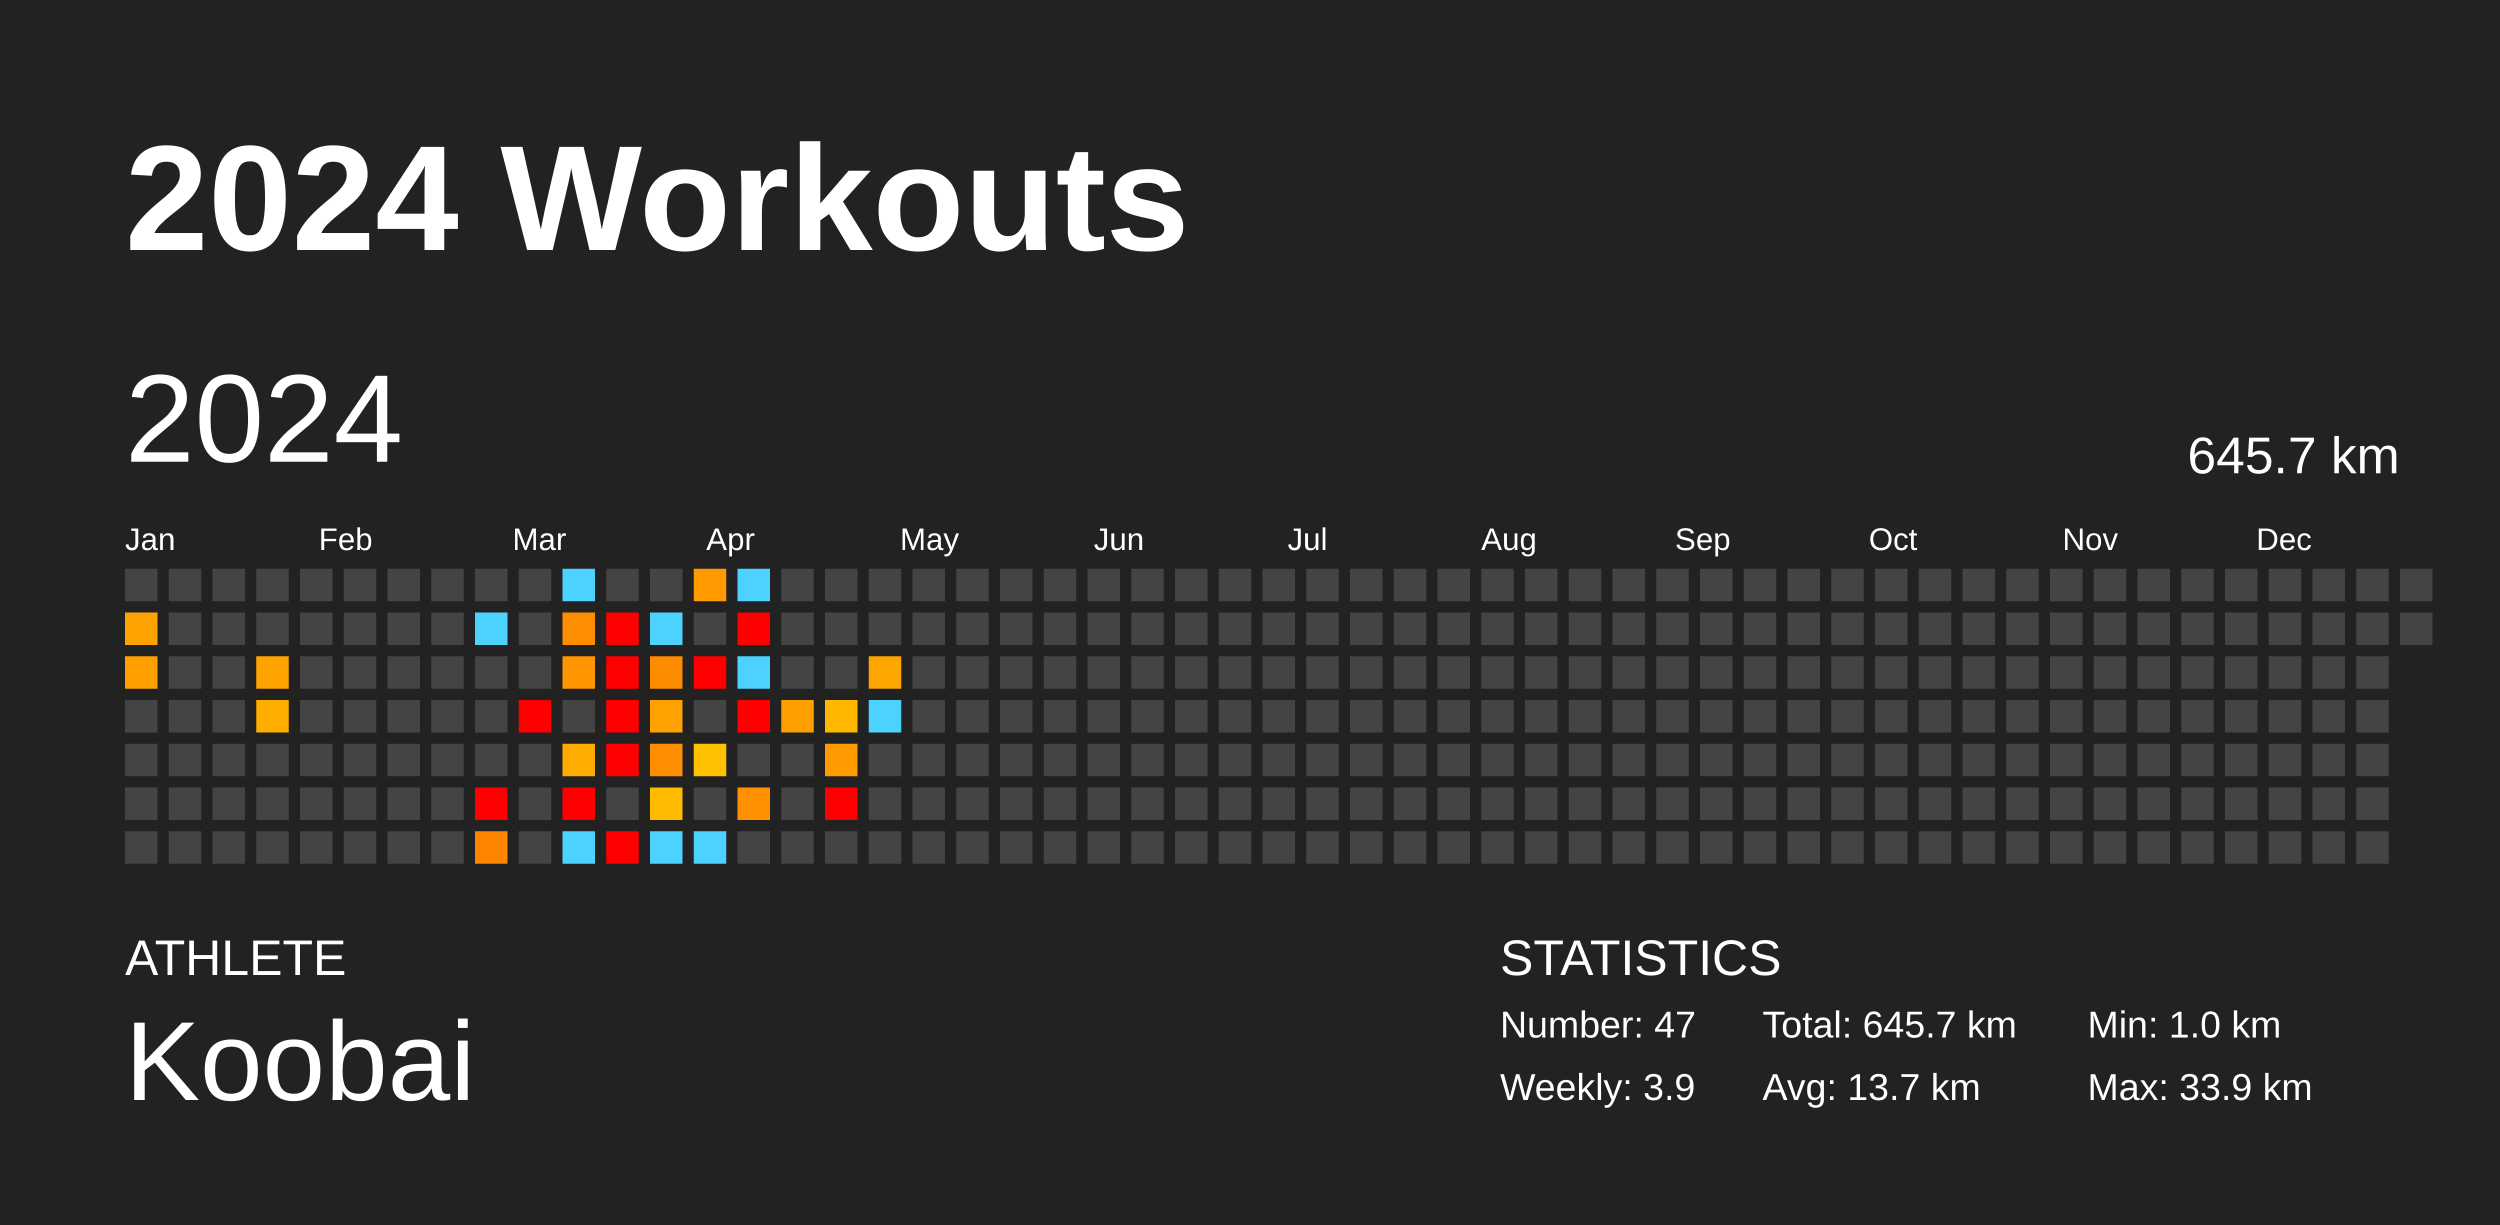
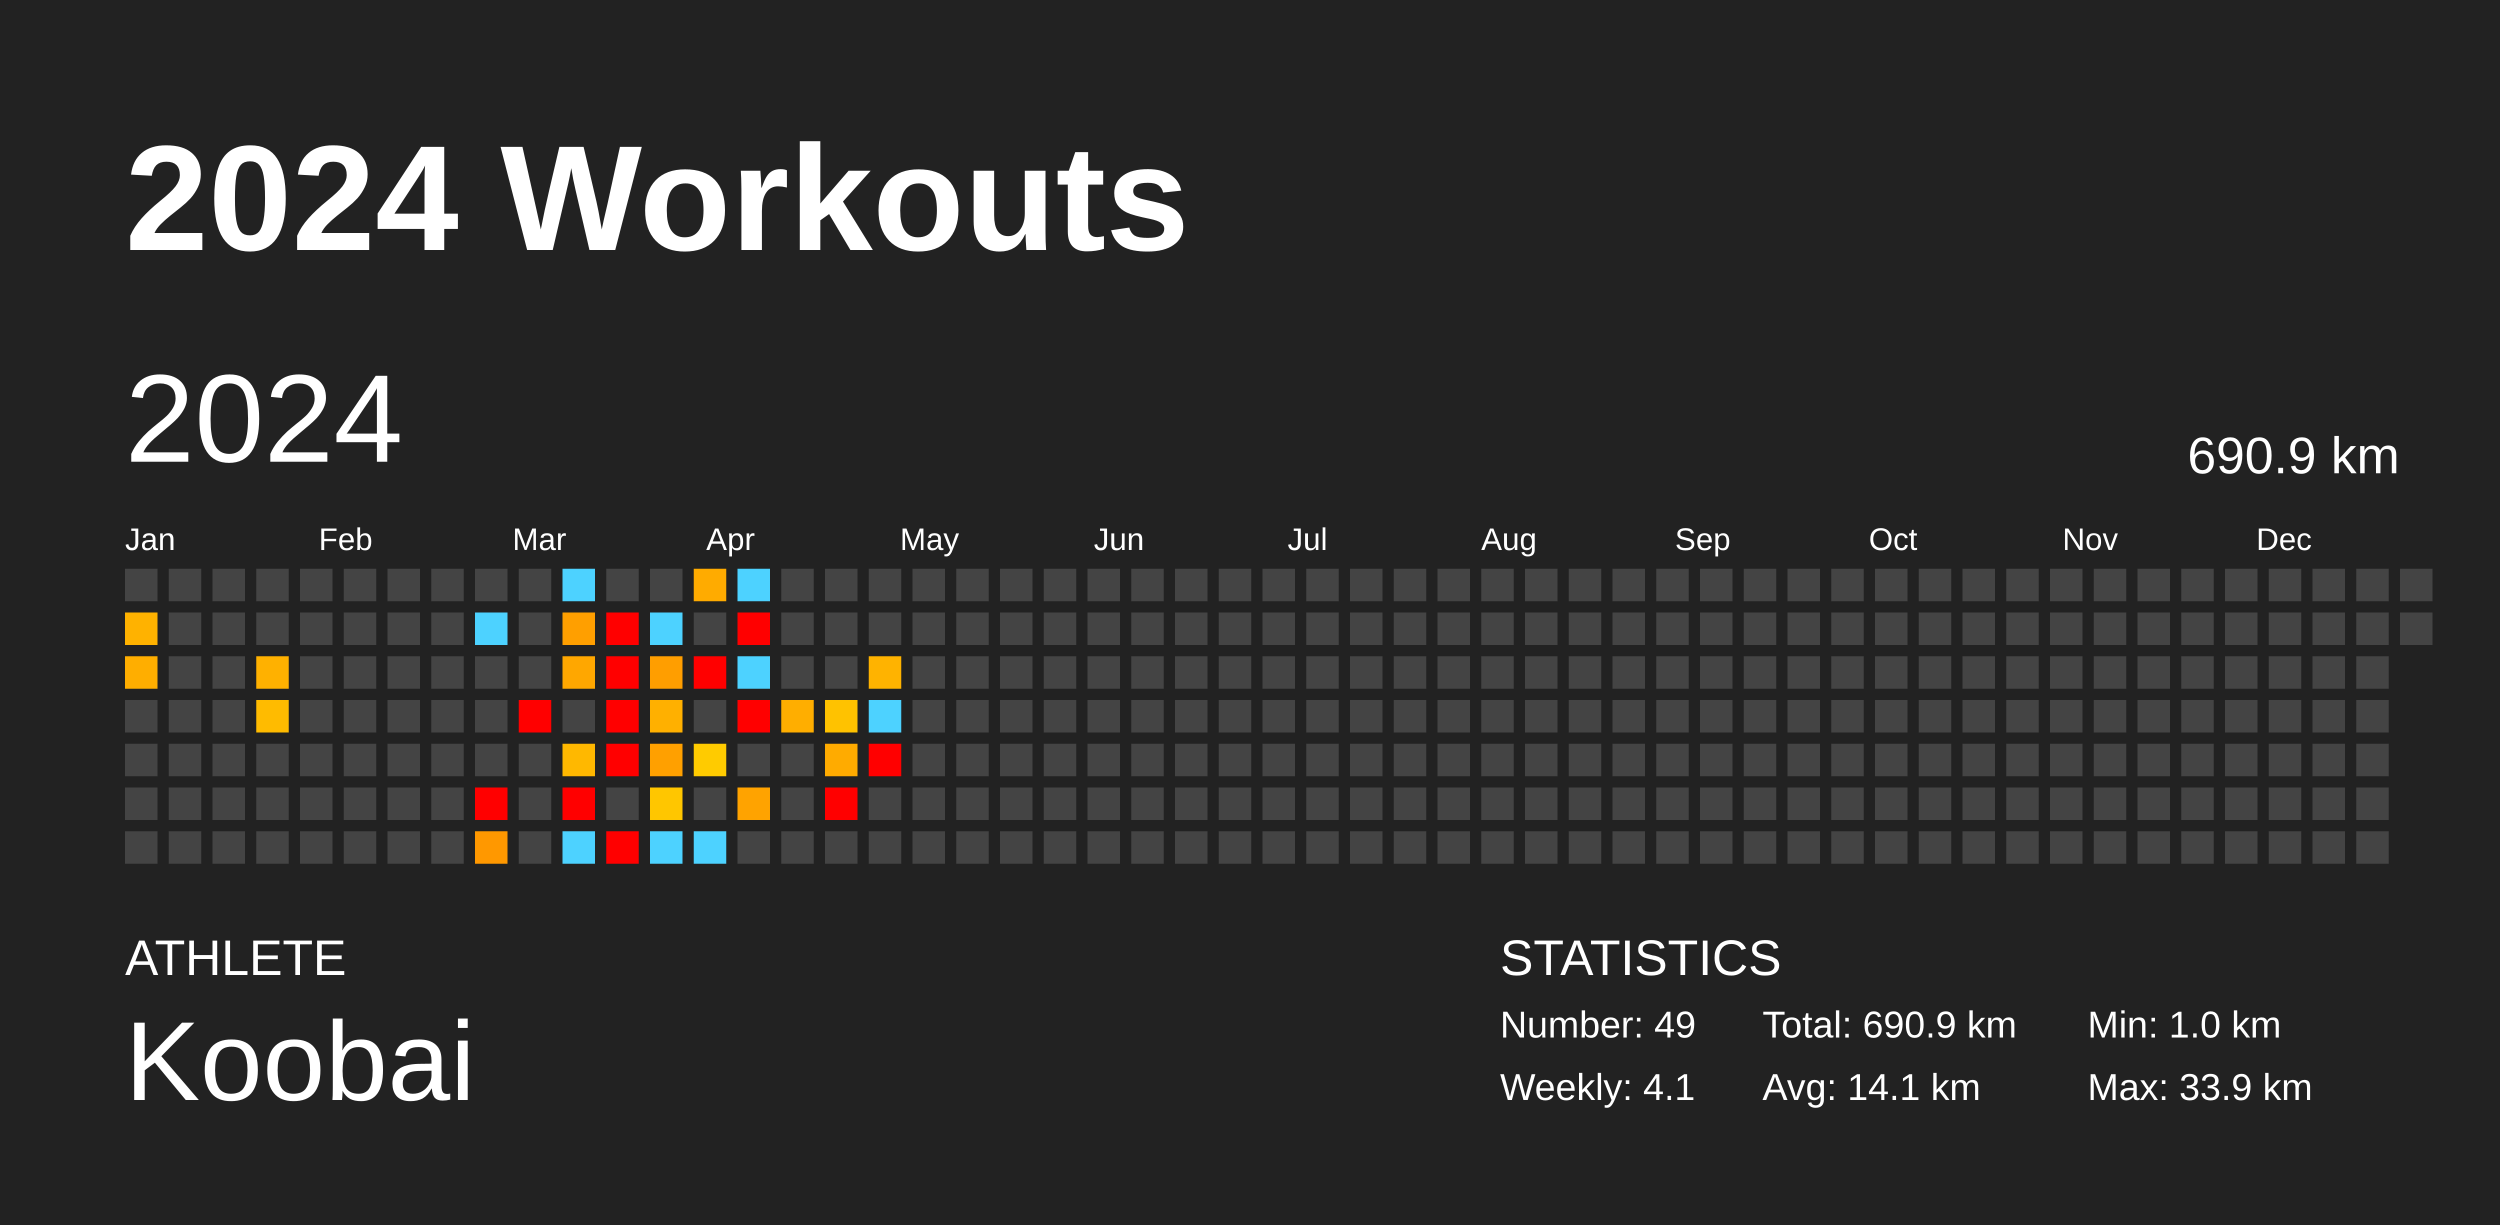
<svg xmlns="http://www.w3.org/2000/svg" baseProfile="full" height="98mm" version="1.1" viewBox="0,0,200,98" width="200mm">
  <defs />
  <rect fill="#222222" height="98" width="200" x="0" y="0" />
  <text fill="#FFFFFF" style="font-size:12px; font-family:Arial; font-weight:bold;" x="10" y="20">2024 Workouts</text>
  <text fill="#FFFFFF" style="font-size:4px; font-family:Arial" x="10" y="78">ATHLETE</text>
  <text fill="#FFFFFF" style="font-size:9px; font-family:Arial" x="10" y="88">Koobai</text>
  <text fill="#FFFFFF" style="font-size:4px; font-family:Arial" x="120" y="78">STATISTICS</text>
-   <text fill="#FFFFFF" style="font-size:3px; font-family:Arial" x="120" y="83">Number: 47</text>
-   <text fill="#FFFFFF" style="font-size:3px; font-family:Arial" x="120" y="88">Weekly: 3.9</text>
-   <text fill="#FFFFFF" style="font-size:3px; font-family:Arial" x="141" y="83">Total: 645.7 km</text>
-   <text fill="#FFFFFF" style="font-size:3px; font-family:Arial" x="141" y="88">Avg: 13.7 km</text>
+   <text fill="#FFFFFF" style="font-size:3px; font-family:Arial" x="120" y="83">Number: 49</text>
+   <text fill="#FFFFFF" style="font-size:3px; font-family:Arial" x="120" y="88">Weekly: 4.1</text>
+   <text fill="#FFFFFF" style="font-size:3px; font-family:Arial" x="141" y="83">Total: 690.9 km</text>
+   <text fill="#FFFFFF" style="font-size:3px; font-family:Arial" x="141" y="88">Avg: 14.1 km</text>
  <text fill="#FFFFFF" style="font-size:3px; font-family:Arial" x="167" y="83">Min: 1.0 km</text>
  <text fill="#FFFFFF" style="font-size:3px; font-family:Arial" x="167" y="88">Max: 33.9 km</text>
  <text dominant-baseline="hanging" fill="#FFFFFF" style="font-size:10.0px; font-family:Arial;" x="10" y="30">2024</text>
-   <text dominant-baseline="hanging" fill="#FFFFFF" style="font-size:4.125px; font-family:Arial;" x="175" y="35">645.7 km</text>
+   <text dominant-baseline="hanging" fill="#FFFFFF" style="font-size:4.125px; font-family:Arial;" x="175" y="35">690.9 km</text>
  <text fill="#FFFFFF" style="font-size:2.5px; font-family:Arial" x="10.0" y="44">Jan</text>
  <text fill="#FFFFFF" style="font-size:2.5px; font-family:Arial" x="25.5" y="44">Feb</text>
  <text fill="#FFFFFF" style="font-size:2.5px; font-family:Arial" x="41.0" y="44">Mar</text>
  <text fill="#FFFFFF" style="font-size:2.5px; font-family:Arial" x="56.5" y="44">Apr</text>
  <text fill="#FFFFFF" style="font-size:2.5px; font-family:Arial" x="72.0" y="44">May</text>
  <text fill="#FFFFFF" style="font-size:2.5px; font-family:Arial" x="87.5" y="44">Jun</text>
  <text fill="#FFFFFF" style="font-size:2.5px; font-family:Arial" x="103.0" y="44">Jul</text>
  <text fill="#FFFFFF" style="font-size:2.5px; font-family:Arial" x="118.5" y="44">Aug</text>
  <text fill="#FFFFFF" style="font-size:2.5px; font-family:Arial" x="134.0" y="44">Sep</text>
  <text fill="#FFFFFF" style="font-size:2.5px; font-family:Arial" x="149.5" y="44">Oct</text>
  <text fill="#FFFFFF" style="font-size:2.5px; font-family:Arial" x="165.0" y="44">Nov</text>
  <text fill="#FFFFFF" style="font-size:2.5px; font-family:Arial" x="180.5" y="44">Dec</text>
  <rect fill="#444444" height="2.6" width="2.6" x="10.0" y="45.5" />
-   <rect fill="#ffa300" height="2.6" width="2.6" x="10.0" y="49.0" />
-   <rect fill="#ff9f00" height="2.6" width="2.6" x="10.0" y="52.5" />
+   <rect fill="#ffb200" height="2.6" width="2.6" x="10.0" y="49.0" />
+   <rect fill="#ffae00" height="2.6" width="2.6" x="10.0" y="52.5" />
  <rect fill="#444444" height="2.6" width="2.6" x="10.0" y="56.0" />
  <rect fill="#444444" height="2.6" width="2.6" x="10.0" y="59.5" />
  <rect fill="#444444" height="2.6" width="2.6" x="10.0" y="63.0" />
  <rect fill="#444444" height="2.6" width="2.6" x="10.0" y="66.5" />
  <rect fill="#444444" height="2.6" width="2.6" x="13.5" y="45.5" />
  <rect fill="#444444" height="2.6" width="2.6" x="13.5" y="49.0" />
  <rect fill="#444444" height="2.6" width="2.6" x="13.5" y="52.5" />
  <rect fill="#444444" height="2.6" width="2.6" x="13.5" y="56.0" />
  <rect fill="#444444" height="2.6" width="2.6" x="13.5" y="59.5" />
  <rect fill="#444444" height="2.6" width="2.6" x="13.5" y="63.0" />
  <rect fill="#444444" height="2.6" width="2.6" x="13.5" y="66.5" />
  <rect fill="#444444" height="2.6" width="2.6" x="17.0" y="45.5" />
  <rect fill="#444444" height="2.6" width="2.6" x="17.0" y="49.0" />
  <rect fill="#444444" height="2.6" width="2.6" x="17.0" y="52.5" />
  <rect fill="#444444" height="2.6" width="2.6" x="17.0" y="56.0" />
  <rect fill="#444444" height="2.6" width="2.6" x="17.0" y="59.5" />
  <rect fill="#444444" height="2.6" width="2.6" x="17.0" y="63.0" />
  <rect fill="#444444" height="2.6" width="2.6" x="17.0" y="66.5" />
  <rect fill="#444444" height="2.6" width="2.6" x="20.5" y="45.5" />
  <rect fill="#444444" height="2.6" width="2.6" x="20.5" y="49.0" />
-   <rect fill="#ffa300" height="2.6" width="2.6" x="20.5" y="52.5" />
-   <rect fill="#ffae00" height="2.6" width="2.6" x="20.5" y="56.0" />
+   <rect fill="#ffb100" height="2.6" width="2.6" x="20.5" y="52.5" />
+   <rect fill="#ffbb00" height="2.6" width="2.6" x="20.5" y="56.0" />
  <rect fill="#444444" height="2.6" width="2.6" x="20.5" y="59.5" />
  <rect fill="#444444" height="2.6" width="2.6" x="20.5" y="63.0" />
  <rect fill="#444444" height="2.6" width="2.6" x="20.5" y="66.5" />
  <rect fill="#444444" height="2.6" width="2.6" x="24.0" y="45.5" />
  <rect fill="#444444" height="2.6" width="2.6" x="24.0" y="49.0" />
  <rect fill="#444444" height="2.6" width="2.6" x="24.0" y="52.5" />
  <rect fill="#444444" height="2.6" width="2.6" x="24.0" y="56.0" />
  <rect fill="#444444" height="2.6" width="2.6" x="24.0" y="59.5" />
  <rect fill="#444444" height="2.6" width="2.6" x="24.0" y="63.0" />
  <rect fill="#444444" height="2.6" width="2.6" x="24.0" y="66.5" />
  <rect fill="#444444" height="2.6" width="2.6" x="27.5" y="45.5" />
  <rect fill="#444444" height="2.6" width="2.6" x="27.5" y="49.0" />
  <rect fill="#444444" height="2.6" width="2.6" x="27.5" y="52.5" />
  <rect fill="#444444" height="2.6" width="2.6" x="27.5" y="56.0" />
  <rect fill="#444444" height="2.6" width="2.6" x="27.5" y="59.5" />
  <rect fill="#444444" height="2.6" width="2.6" x="27.5" y="63.0" />
  <rect fill="#444444" height="2.6" width="2.6" x="27.5" y="66.5" />
  <rect fill="#444444" height="2.6" width="2.6" x="31.0" y="45.5" />
  <rect fill="#444444" height="2.6" width="2.6" x="31.0" y="49.0" />
  <rect fill="#444444" height="2.6" width="2.6" x="31.0" y="52.5" />
  <rect fill="#444444" height="2.6" width="2.6" x="31.0" y="56.0" />
  <rect fill="#444444" height="2.6" width="2.6" x="31.0" y="59.5" />
  <rect fill="#444444" height="2.6" width="2.6" x="31.0" y="63.0" />
  <rect fill="#444444" height="2.6" width="2.6" x="31.0" y="66.5" />
  <rect fill="#444444" height="2.6" width="2.6" x="34.5" y="45.5" />
  <rect fill="#444444" height="2.6" width="2.6" x="34.5" y="49.0" />
  <rect fill="#444444" height="2.6" width="2.6" x="34.5" y="52.5" />
  <rect fill="#444444" height="2.6" width="2.6" x="34.5" y="56.0" />
  <rect fill="#444444" height="2.6" width="2.6" x="34.5" y="59.5" />
  <rect fill="#444444" height="2.6" width="2.6" x="34.5" y="63.0" />
  <rect fill="#444444" height="2.6" width="2.6" x="34.5" y="66.5" />
  <rect fill="#444444" height="2.6" width="2.6" x="38.0" y="45.5" />
  <rect fill="#4dd2ff" height="2.6" width="2.6" x="38.0" y="49.0" />
  <rect fill="#444444" height="2.6" width="2.6" x="38.0" y="52.5" />
  <rect fill="#444444" height="2.6" width="2.6" x="38.0" y="56.0" />
  <rect fill="#444444" height="2.6" width="2.6" x="38.0" y="59.5" />
  <rect fill="red" height="2.6" width="2.6" x="38.0" y="63.0" />
-   <rect fill="#ff8400" height="2.6" width="2.6" x="38.0" y="66.5" />
+   <rect fill="#ff9800" height="2.6" width="2.6" x="38.0" y="66.5" />
  <rect fill="#444444" height="2.6" width="2.6" x="41.5" y="45.5" />
  <rect fill="#444444" height="2.6" width="2.6" x="41.5" y="49.0" />
  <rect fill="#444444" height="2.6" width="2.6" x="41.5" y="52.5" />
  <rect fill="red" height="2.6" width="2.6" x="41.5" y="56.0" />
  <rect fill="#444444" height="2.6" width="2.6" x="41.5" y="59.5" />
  <rect fill="#444444" height="2.6" width="2.6" x="41.5" y="63.0" />
  <rect fill="#444444" height="2.6" width="2.6" x="41.5" y="66.5" />
  <rect fill="#4dd2ff" height="2.6" width="2.6" x="45.0" y="45.5" />
-   <rect fill="#ff8d00" height="2.6" width="2.6" x="45.0" y="49.0" />
-   <rect fill="#ff9600" height="2.6" width="2.6" x="45.0" y="52.5" />
+   <rect fill="#ff9f00" height="2.6" width="2.6" x="45.0" y="49.0" />
+   <rect fill="#ffa700" height="2.6" width="2.6" x="45.0" y="52.5" />
  <rect fill="#444444" height="2.6" width="2.6" x="45.0" y="56.0" />
-   <rect fill="#ffab00" height="2.6" width="2.6" x="45.0" y="59.5" />
+   <rect fill="#ffb800" height="2.6" width="2.6" x="45.0" y="59.5" />
  <rect fill="red" height="2.6" width="2.6" x="45.0" y="63.0" />
  <rect fill="#4dd2ff" height="2.6" width="2.6" x="45.0" y="66.5" />
  <rect fill="#444444" height="2.6" width="2.6" x="48.5" y="45.5" />
  <rect fill="red" height="2.6" width="2.6" x="48.5" y="49.0" />
  <rect fill="red" height="2.6" width="2.6" x="48.5" y="52.5" />
  <rect fill="red" height="2.6" width="2.6" x="48.5" y="56.0" />
  <rect fill="red" height="2.6" width="2.6" x="48.5" y="59.5" />
  <rect fill="#444444" height="2.6" width="2.6" x="48.5" y="63.0" />
  <rect fill="red" height="2.6" width="2.6" x="48.5" y="66.5" />
  <rect fill="#444444" height="2.6" width="2.6" x="52.0" y="45.5" />
  <rect fill="#4dd2ff" height="2.6" width="2.6" x="52.0" y="49.0" />
-   <rect fill="#ff8c00" height="2.6" width="2.6" x="52.0" y="52.5" />
-   <rect fill="#ffa200" height="2.6" width="2.6" x="52.0" y="56.0" />
-   <rect fill="#ff8e00" height="2.6" width="2.6" x="52.0" y="59.5" />
-   <rect fill="#ffbb00" height="2.6" width="2.6" x="52.0" y="63.0" />
+   <rect fill="#ff9e00" height="2.6" width="2.6" x="52.0" y="52.5" />
+   <rect fill="#ffb000" height="2.6" width="2.6" x="52.0" y="56.0" />
+   <rect fill="#ffa000" height="2.6" width="2.6" x="52.0" y="59.5" />
+   <rect fill="#ffc600" height="2.6" width="2.6" x="52.0" y="63.0" />
  <rect fill="#4dd2ff" height="2.6" width="2.6" x="52.0" y="66.5" />
-   <rect fill="#ff9b00" height="2.6" width="2.6" x="55.5" y="45.5" />
+   <rect fill="#ffab00" height="2.6" width="2.6" x="55.5" y="45.5" />
  <rect fill="#444444" height="2.6" width="2.6" x="55.5" y="49.0" />
  <rect fill="red" height="2.6" width="2.6" x="55.5" y="52.5" />
  <rect fill="#444444" height="2.6" width="2.6" x="55.5" y="56.0" />
-   <rect fill="#ffc100" height="2.6" width="2.6" x="55.5" y="59.5" />
+   <rect fill="#ffcb00" height="2.6" width="2.6" x="55.5" y="59.5" />
  <rect fill="#444444" height="2.6" width="2.6" x="55.5" y="63.0" />
  <rect fill="#4dd2ff" height="2.6" width="2.6" x="55.5" y="66.5" />
  <rect fill="#4dd2ff" height="2.6" width="2.6" x="59.0" y="45.5" />
  <rect fill="red" height="2.6" width="2.6" x="59.0" y="49.0" />
  <rect fill="#4dd2ff" height="2.6" width="2.6" x="59.0" y="52.5" />
  <rect fill="red" height="2.6" width="2.6" x="59.0" y="56.0" />
  <rect fill="#444444" height="2.6" width="2.6" x="59.0" y="59.5" />
-   <rect fill="#ff9100" height="2.6" width="2.6" x="59.0" y="63.0" />
+   <rect fill="#ffa300" height="2.6" width="2.6" x="59.0" y="63.0" />
  <rect fill="#444444" height="2.6" width="2.6" x="59.0" y="66.5" />
  <rect fill="#444444" height="2.6" width="2.6" x="62.5" y="45.5" />
  <rect fill="#444444" height="2.6" width="2.6" x="62.5" y="49.0" />
  <rect fill="#444444" height="2.6" width="2.6" x="62.5" y="52.5" />
-   <rect fill="#ff9f00" height="2.6" width="2.6" x="62.5" y="56.0" />
+   <rect fill="#ffae00" height="2.6" width="2.6" x="62.5" y="56.0" />
  <rect fill="#444444" height="2.6" width="2.6" x="62.5" y="59.5" />
  <rect fill="#444444" height="2.6" width="2.6" x="62.5" y="63.0" />
  <rect fill="#444444" height="2.6" width="2.6" x="62.5" y="66.5" />
  <rect fill="#444444" height="2.6" width="2.6" x="66.0" y="45.5" />
  <rect fill="#444444" height="2.6" width="2.6" x="66.0" y="49.0" />
  <rect fill="#444444" height="2.6" width="2.6" x="66.0" y="52.5" />
-   <rect fill="#ffb700" height="2.6" width="2.6" x="66.0" y="56.0" />
-   <rect fill="#ff9b00" height="2.6" width="2.6" x="66.0" y="59.5" />
+   <rect fill="#ffc200" height="2.6" width="2.6" x="66.0" y="56.0" />
+   <rect fill="#ffab00" height="2.6" width="2.6" x="66.0" y="59.5" />
  <rect fill="red" height="2.6" width="2.6" x="66.0" y="63.0" />
  <rect fill="#444444" height="2.6" width="2.6" x="66.0" y="66.5" />
  <rect fill="#444444" height="2.6" width="2.6" x="69.5" y="45.5" />
  <rect fill="#444444" height="2.6" width="2.6" x="69.5" y="49.0" />
-   <rect fill="#ffa500" height="2.6" width="2.6" x="69.5" y="52.5" />
+   <rect fill="#ffb300" height="2.6" width="2.6" x="69.5" y="52.5" />
  <rect fill="#4dd2ff" height="2.6" width="2.6" x="69.5" y="56.0" />
-   <rect fill="#444444" height="2.6" width="2.6" x="69.5" y="59.5" />
+   <rect fill="red" height="2.6" width="2.6" x="69.5" y="59.5" />
  <rect fill="#444444" height="2.6" width="2.6" x="69.5" y="63.0" />
  <rect fill="#444444" height="2.6" width="2.6" x="69.5" y="66.5" />
  <rect fill="#444444" height="2.6" width="2.6" x="73.0" y="45.5" />
  <rect fill="#444444" height="2.6" width="2.6" x="73.0" y="49.0" />
  <rect fill="#444444" height="2.6" width="2.6" x="73.0" y="52.5" />
  <rect fill="#444444" height="2.6" width="2.6" x="73.0" y="56.0" />
  <rect fill="#444444" height="2.6" width="2.6" x="73.0" y="59.5" />
  <rect fill="#444444" height="2.6" width="2.6" x="73.0" y="63.0" />
  <rect fill="#444444" height="2.6" width="2.6" x="73.0" y="66.5" />
  <rect fill="#444444" height="2.6" width="2.6" x="76.5" y="45.5" />
  <rect fill="#444444" height="2.6" width="2.6" x="76.5" y="49.0" />
  <rect fill="#444444" height="2.6" width="2.6" x="76.5" y="52.5" />
  <rect fill="#444444" height="2.6" width="2.6" x="76.5" y="56.0" />
  <rect fill="#444444" height="2.6" width="2.6" x="76.5" y="59.5" />
  <rect fill="#444444" height="2.6" width="2.6" x="76.5" y="63.0" />
  <rect fill="#444444" height="2.6" width="2.6" x="76.5" y="66.5" />
  <rect fill="#444444" height="2.6" width="2.6" x="80.0" y="45.5" />
  <rect fill="#444444" height="2.6" width="2.6" x="80.0" y="49.0" />
  <rect fill="#444444" height="2.6" width="2.6" x="80.0" y="52.5" />
  <rect fill="#444444" height="2.6" width="2.6" x="80.0" y="56.0" />
  <rect fill="#444444" height="2.6" width="2.6" x="80.0" y="59.5" />
  <rect fill="#444444" height="2.6" width="2.6" x="80.0" y="63.0" />
  <rect fill="#444444" height="2.6" width="2.6" x="80.0" y="66.5" />
  <rect fill="#444444" height="2.6" width="2.6" x="83.5" y="45.5" />
  <rect fill="#444444" height="2.6" width="2.6" x="83.5" y="49.0" />
  <rect fill="#444444" height="2.6" width="2.6" x="83.5" y="52.5" />
  <rect fill="#444444" height="2.6" width="2.6" x="83.5" y="56.0" />
  <rect fill="#444444" height="2.6" width="2.6" x="83.5" y="59.5" />
  <rect fill="#444444" height="2.6" width="2.6" x="83.5" y="63.0" />
  <rect fill="#444444" height="2.6" width="2.6" x="83.5" y="66.5" />
  <rect fill="#444444" height="2.6" width="2.6" x="87.0" y="45.5" />
  <rect fill="#444444" height="2.6" width="2.6" x="87.0" y="49.0" />
  <rect fill="#444444" height="2.6" width="2.6" x="87.0" y="52.5" />
  <rect fill="#444444" height="2.6" width="2.6" x="87.0" y="56.0" />
  <rect fill="#444444" height="2.6" width="2.6" x="87.0" y="59.5" />
  <rect fill="#444444" height="2.6" width="2.6" x="87.0" y="63.0" />
  <rect fill="#444444" height="2.6" width="2.6" x="87.0" y="66.5" />
  <rect fill="#444444" height="2.6" width="2.6" x="90.5" y="45.5" />
  <rect fill="#444444" height="2.6" width="2.6" x="90.5" y="49.0" />
  <rect fill="#444444" height="2.6" width="2.6" x="90.5" y="52.5" />
  <rect fill="#444444" height="2.6" width="2.6" x="90.5" y="56.0" />
  <rect fill="#444444" height="2.6" width="2.6" x="90.5" y="59.5" />
  <rect fill="#444444" height="2.6" width="2.6" x="90.5" y="63.0" />
  <rect fill="#444444" height="2.6" width="2.6" x="90.5" y="66.5" />
  <rect fill="#444444" height="2.6" width="2.6" x="94.0" y="45.5" />
  <rect fill="#444444" height="2.6" width="2.6" x="94.0" y="49.0" />
  <rect fill="#444444" height="2.6" width="2.6" x="94.0" y="52.5" />
  <rect fill="#444444" height="2.6" width="2.6" x="94.0" y="56.0" />
  <rect fill="#444444" height="2.6" width="2.6" x="94.0" y="59.5" />
  <rect fill="#444444" height="2.6" width="2.6" x="94.0" y="63.0" />
  <rect fill="#444444" height="2.6" width="2.6" x="94.0" y="66.5" />
  <rect fill="#444444" height="2.6" width="2.6" x="97.5" y="45.5" />
  <rect fill="#444444" height="2.6" width="2.6" x="97.5" y="49.0" />
  <rect fill="#444444" height="2.6" width="2.6" x="97.5" y="52.5" />
  <rect fill="#444444" height="2.6" width="2.6" x="97.5" y="56.0" />
  <rect fill="#444444" height="2.6" width="2.6" x="97.5" y="59.5" />
  <rect fill="#444444" height="2.6" width="2.6" x="97.5" y="63.0" />
  <rect fill="#444444" height="2.6" width="2.6" x="97.5" y="66.5" />
  <rect fill="#444444" height="2.6" width="2.6" x="101.0" y="45.5" />
  <rect fill="#444444" height="2.6" width="2.6" x="101.0" y="49.0" />
  <rect fill="#444444" height="2.6" width="2.6" x="101.0" y="52.5" />
  <rect fill="#444444" height="2.6" width="2.6" x="101.0" y="56.0" />
  <rect fill="#444444" height="2.6" width="2.6" x="101.0" y="59.5" />
  <rect fill="#444444" height="2.6" width="2.6" x="101.0" y="63.0" />
  <rect fill="#444444" height="2.6" width="2.6" x="101.0" y="66.5" />
  <rect fill="#444444" height="2.6" width="2.6" x="104.5" y="45.5" />
  <rect fill="#444444" height="2.6" width="2.6" x="104.5" y="49.0" />
  <rect fill="#444444" height="2.6" width="2.6" x="104.5" y="52.5" />
  <rect fill="#444444" height="2.6" width="2.6" x="104.5" y="56.0" />
  <rect fill="#444444" height="2.6" width="2.6" x="104.5" y="59.5" />
  <rect fill="#444444" height="2.6" width="2.6" x="104.5" y="63.0" />
  <rect fill="#444444" height="2.6" width="2.6" x="104.5" y="66.5" />
  <rect fill="#444444" height="2.6" width="2.6" x="108.0" y="45.5" />
  <rect fill="#444444" height="2.6" width="2.6" x="108.0" y="49.0" />
  <rect fill="#444444" height="2.6" width="2.6" x="108.0" y="52.5" />
  <rect fill="#444444" height="2.6" width="2.6" x="108.0" y="56.0" />
  <rect fill="#444444" height="2.6" width="2.6" x="108.0" y="59.5" />
  <rect fill="#444444" height="2.6" width="2.6" x="108.0" y="63.0" />
  <rect fill="#444444" height="2.6" width="2.6" x="108.0" y="66.5" />
  <rect fill="#444444" height="2.6" width="2.6" x="111.5" y="45.5" />
  <rect fill="#444444" height="2.6" width="2.6" x="111.5" y="49.0" />
  <rect fill="#444444" height="2.6" width="2.6" x="111.5" y="52.5" />
  <rect fill="#444444" height="2.6" width="2.6" x="111.5" y="56.0" />
  <rect fill="#444444" height="2.6" width="2.6" x="111.5" y="59.5" />
  <rect fill="#444444" height="2.6" width="2.6" x="111.5" y="63.0" />
  <rect fill="#444444" height="2.6" width="2.6" x="111.5" y="66.5" />
  <rect fill="#444444" height="2.6" width="2.6" x="115.0" y="45.5" />
  <rect fill="#444444" height="2.6" width="2.6" x="115.0" y="49.0" />
  <rect fill="#444444" height="2.6" width="2.6" x="115.0" y="52.5" />
  <rect fill="#444444" height="2.6" width="2.6" x="115.0" y="56.0" />
  <rect fill="#444444" height="2.6" width="2.6" x="115.0" y="59.5" />
  <rect fill="#444444" height="2.6" width="2.6" x="115.0" y="63.0" />
  <rect fill="#444444" height="2.6" width="2.6" x="115.0" y="66.5" />
  <rect fill="#444444" height="2.6" width="2.6" x="118.5" y="45.5" />
  <rect fill="#444444" height="2.6" width="2.6" x="118.5" y="49.0" />
  <rect fill="#444444" height="2.6" width="2.6" x="118.5" y="52.5" />
  <rect fill="#444444" height="2.6" width="2.6" x="118.5" y="56.0" />
  <rect fill="#444444" height="2.6" width="2.6" x="118.5" y="59.5" />
  <rect fill="#444444" height="2.6" width="2.6" x="118.5" y="63.0" />
  <rect fill="#444444" height="2.6" width="2.6" x="118.5" y="66.5" />
  <rect fill="#444444" height="2.6" width="2.6" x="122.0" y="45.5" />
  <rect fill="#444444" height="2.6" width="2.6" x="122.0" y="49.0" />
  <rect fill="#444444" height="2.6" width="2.6" x="122.0" y="52.5" />
  <rect fill="#444444" height="2.6" width="2.6" x="122.0" y="56.0" />
  <rect fill="#444444" height="2.6" width="2.6" x="122.0" y="59.5" />
  <rect fill="#444444" height="2.6" width="2.6" x="122.0" y="63.0" />
  <rect fill="#444444" height="2.6" width="2.6" x="122.0" y="66.5" />
  <rect fill="#444444" height="2.6" width="2.6" x="125.5" y="45.5" />
  <rect fill="#444444" height="2.6" width="2.6" x="125.5" y="49.0" />
  <rect fill="#444444" height="2.6" width="2.6" x="125.5" y="52.5" />
  <rect fill="#444444" height="2.6" width="2.6" x="125.5" y="56.0" />
  <rect fill="#444444" height="2.6" width="2.6" x="125.5" y="59.5" />
  <rect fill="#444444" height="2.6" width="2.6" x="125.5" y="63.0" />
  <rect fill="#444444" height="2.6" width="2.6" x="125.5" y="66.5" />
  <rect fill="#444444" height="2.6" width="2.6" x="129.0" y="45.5" />
  <rect fill="#444444" height="2.6" width="2.6" x="129.0" y="49.0" />
  <rect fill="#444444" height="2.6" width="2.6" x="129.0" y="52.5" />
  <rect fill="#444444" height="2.6" width="2.6" x="129.0" y="56.0" />
  <rect fill="#444444" height="2.6" width="2.6" x="129.0" y="59.5" />
  <rect fill="#444444" height="2.6" width="2.6" x="129.0" y="63.0" />
  <rect fill="#444444" height="2.6" width="2.6" x="129.0" y="66.5" />
  <rect fill="#444444" height="2.6" width="2.6" x="132.5" y="45.5" />
  <rect fill="#444444" height="2.6" width="2.6" x="132.5" y="49.0" />
  <rect fill="#444444" height="2.6" width="2.6" x="132.5" y="52.5" />
  <rect fill="#444444" height="2.6" width="2.6" x="132.5" y="56.0" />
  <rect fill="#444444" height="2.6" width="2.6" x="132.5" y="59.5" />
  <rect fill="#444444" height="2.6" width="2.6" x="132.5" y="63.0" />
  <rect fill="#444444" height="2.6" width="2.6" x="132.5" y="66.5" />
  <rect fill="#444444" height="2.6" width="2.6" x="136.0" y="45.5" />
  <rect fill="#444444" height="2.6" width="2.6" x="136.0" y="49.0" />
  <rect fill="#444444" height="2.6" width="2.6" x="136.0" y="52.5" />
  <rect fill="#444444" height="2.6" width="2.6" x="136.0" y="56.0" />
  <rect fill="#444444" height="2.6" width="2.6" x="136.0" y="59.5" />
  <rect fill="#444444" height="2.6" width="2.6" x="136.0" y="63.0" />
  <rect fill="#444444" height="2.6" width="2.6" x="136.0" y="66.5" />
  <rect fill="#444444" height="2.6" width="2.6" x="139.5" y="45.5" />
  <rect fill="#444444" height="2.6" width="2.6" x="139.5" y="49.0" />
  <rect fill="#444444" height="2.6" width="2.6" x="139.5" y="52.5" />
  <rect fill="#444444" height="2.6" width="2.6" x="139.5" y="56.0" />
  <rect fill="#444444" height="2.6" width="2.6" x="139.5" y="59.5" />
  <rect fill="#444444" height="2.6" width="2.6" x="139.5" y="63.0" />
  <rect fill="#444444" height="2.6" width="2.6" x="139.5" y="66.5" />
  <rect fill="#444444" height="2.6" width="2.6" x="143.0" y="45.5" />
  <rect fill="#444444" height="2.6" width="2.6" x="143.0" y="49.0" />
  <rect fill="#444444" height="2.6" width="2.6" x="143.0" y="52.5" />
  <rect fill="#444444" height="2.6" width="2.6" x="143.0" y="56.0" />
  <rect fill="#444444" height="2.6" width="2.6" x="143.0" y="59.5" />
  <rect fill="#444444" height="2.6" width="2.6" x="143.0" y="63.0" />
  <rect fill="#444444" height="2.6" width="2.6" x="143.0" y="66.5" />
  <rect fill="#444444" height="2.6" width="2.6" x="146.5" y="45.5" />
  <rect fill="#444444" height="2.6" width="2.6" x="146.5" y="49.0" />
  <rect fill="#444444" height="2.6" width="2.6" x="146.5" y="52.5" />
  <rect fill="#444444" height="2.6" width="2.6" x="146.5" y="56.0" />
  <rect fill="#444444" height="2.6" width="2.6" x="146.5" y="59.5" />
  <rect fill="#444444" height="2.6" width="2.6" x="146.5" y="63.0" />
  <rect fill="#444444" height="2.6" width="2.6" x="146.5" y="66.5" />
  <rect fill="#444444" height="2.6" width="2.6" x="150.0" y="45.5" />
  <rect fill="#444444" height="2.6" width="2.6" x="150.0" y="49.0" />
  <rect fill="#444444" height="2.6" width="2.6" x="150.0" y="52.5" />
  <rect fill="#444444" height="2.6" width="2.6" x="150.0" y="56.0" />
  <rect fill="#444444" height="2.6" width="2.6" x="150.0" y="59.5" />
  <rect fill="#444444" height="2.6" width="2.6" x="150.0" y="63.0" />
  <rect fill="#444444" height="2.6" width="2.6" x="150.0" y="66.5" />
  <rect fill="#444444" height="2.6" width="2.6" x="153.5" y="45.5" />
  <rect fill="#444444" height="2.6" width="2.6" x="153.5" y="49.0" />
  <rect fill="#444444" height="2.6" width="2.6" x="153.5" y="52.5" />
  <rect fill="#444444" height="2.6" width="2.6" x="153.5" y="56.0" />
  <rect fill="#444444" height="2.6" width="2.6" x="153.5" y="59.5" />
  <rect fill="#444444" height="2.6" width="2.6" x="153.5" y="63.0" />
  <rect fill="#444444" height="2.6" width="2.6" x="153.5" y="66.5" />
  <rect fill="#444444" height="2.6" width="2.6" x="157.0" y="45.5" />
  <rect fill="#444444" height="2.6" width="2.6" x="157.0" y="49.0" />
  <rect fill="#444444" height="2.6" width="2.6" x="157.0" y="52.5" />
  <rect fill="#444444" height="2.6" width="2.6" x="157.0" y="56.0" />
  <rect fill="#444444" height="2.6" width="2.6" x="157.0" y="59.5" />
  <rect fill="#444444" height="2.6" width="2.6" x="157.0" y="63.0" />
  <rect fill="#444444" height="2.6" width="2.6" x="157.0" y="66.5" />
  <rect fill="#444444" height="2.6" width="2.6" x="160.5" y="45.5" />
  <rect fill="#444444" height="2.6" width="2.6" x="160.5" y="49.0" />
  <rect fill="#444444" height="2.6" width="2.6" x="160.5" y="52.5" />
  <rect fill="#444444" height="2.6" width="2.6" x="160.5" y="56.0" />
  <rect fill="#444444" height="2.6" width="2.6" x="160.5" y="59.5" />
  <rect fill="#444444" height="2.6" width="2.6" x="160.5" y="63.0" />
  <rect fill="#444444" height="2.6" width="2.6" x="160.5" y="66.5" />
  <rect fill="#444444" height="2.6" width="2.6" x="164.0" y="45.5" />
  <rect fill="#444444" height="2.6" width="2.6" x="164.0" y="49.0" />
  <rect fill="#444444" height="2.6" width="2.6" x="164.0" y="52.5" />
  <rect fill="#444444" height="2.6" width="2.6" x="164.0" y="56.0" />
  <rect fill="#444444" height="2.6" width="2.6" x="164.0" y="59.5" />
  <rect fill="#444444" height="2.6" width="2.6" x="164.0" y="63.0" />
  <rect fill="#444444" height="2.6" width="2.6" x="164.0" y="66.5" />
  <rect fill="#444444" height="2.6" width="2.6" x="167.5" y="45.5" />
  <rect fill="#444444" height="2.6" width="2.6" x="167.5" y="49.0" />
  <rect fill="#444444" height="2.6" width="2.6" x="167.5" y="52.5" />
  <rect fill="#444444" height="2.6" width="2.6" x="167.5" y="56.0" />
  <rect fill="#444444" height="2.6" width="2.6" x="167.5" y="59.5" />
  <rect fill="#444444" height="2.6" width="2.6" x="167.5" y="63.0" />
  <rect fill="#444444" height="2.6" width="2.6" x="167.5" y="66.5" />
  <rect fill="#444444" height="2.6" width="2.6" x="171.0" y="45.5" />
  <rect fill="#444444" height="2.6" width="2.6" x="171.0" y="49.0" />
  <rect fill="#444444" height="2.6" width="2.6" x="171.0" y="52.5" />
  <rect fill="#444444" height="2.6" width="2.6" x="171.0" y="56.0" />
  <rect fill="#444444" height="2.6" width="2.6" x="171.0" y="59.5" />
  <rect fill="#444444" height="2.6" width="2.6" x="171.0" y="63.0" />
  <rect fill="#444444" height="2.6" width="2.6" x="171.0" y="66.5" />
  <rect fill="#444444" height="2.6" width="2.6" x="174.5" y="45.5" />
  <rect fill="#444444" height="2.6" width="2.6" x="174.5" y="49.0" />
  <rect fill="#444444" height="2.6" width="2.6" x="174.5" y="52.5" />
  <rect fill="#444444" height="2.6" width="2.6" x="174.5" y="56.0" />
  <rect fill="#444444" height="2.6" width="2.6" x="174.5" y="59.5" />
  <rect fill="#444444" height="2.6" width="2.6" x="174.5" y="63.0" />
  <rect fill="#444444" height="2.6" width="2.6" x="174.5" y="66.5" />
  <rect fill="#444444" height="2.6" width="2.6" x="178.0" y="45.5" />
  <rect fill="#444444" height="2.6" width="2.6" x="178.0" y="49.0" />
  <rect fill="#444444" height="2.6" width="2.6" x="178.0" y="52.5" />
  <rect fill="#444444" height="2.6" width="2.6" x="178.0" y="56.0" />
  <rect fill="#444444" height="2.6" width="2.6" x="178.0" y="59.5" />
  <rect fill="#444444" height="2.6" width="2.6" x="178.0" y="63.0" />
  <rect fill="#444444" height="2.6" width="2.6" x="178.0" y="66.5" />
  <rect fill="#444444" height="2.6" width="2.6" x="181.5" y="45.5" />
  <rect fill="#444444" height="2.6" width="2.6" x="181.5" y="49.0" />
  <rect fill="#444444" height="2.6" width="2.6" x="181.5" y="52.5" />
  <rect fill="#444444" height="2.6" width="2.6" x="181.5" y="56.0" />
  <rect fill="#444444" height="2.6" width="2.6" x="181.5" y="59.5" />
  <rect fill="#444444" height="2.6" width="2.6" x="181.5" y="63.0" />
  <rect fill="#444444" height="2.6" width="2.6" x="181.5" y="66.5" />
  <rect fill="#444444" height="2.6" width="2.6" x="185.0" y="45.5" />
  <rect fill="#444444" height="2.6" width="2.6" x="185.0" y="49.0" />
  <rect fill="#444444" height="2.6" width="2.6" x="185.0" y="52.5" />
  <rect fill="#444444" height="2.6" width="2.6" x="185.0" y="56.0" />
  <rect fill="#444444" height="2.6" width="2.6" x="185.0" y="59.5" />
  <rect fill="#444444" height="2.6" width="2.6" x="185.0" y="63.0" />
  <rect fill="#444444" height="2.6" width="2.6" x="185.0" y="66.5" />
  <rect fill="#444444" height="2.6" width="2.6" x="188.5" y="45.5" />
  <rect fill="#444444" height="2.6" width="2.6" x="188.5" y="49.0" />
  <rect fill="#444444" height="2.6" width="2.6" x="188.5" y="52.5" />
  <rect fill="#444444" height="2.6" width="2.6" x="188.5" y="56.0" />
  <rect fill="#444444" height="2.6" width="2.6" x="188.5" y="59.5" />
  <rect fill="#444444" height="2.6" width="2.6" x="188.5" y="63.0" />
  <rect fill="#444444" height="2.6" width="2.6" x="188.5" y="66.5" />
  <rect fill="#444444" height="2.6" width="2.6" x="192.0" y="45.5" />
  <rect fill="#444444" height="2.6" width="2.6" x="192.0" y="49.0" />
</svg>
